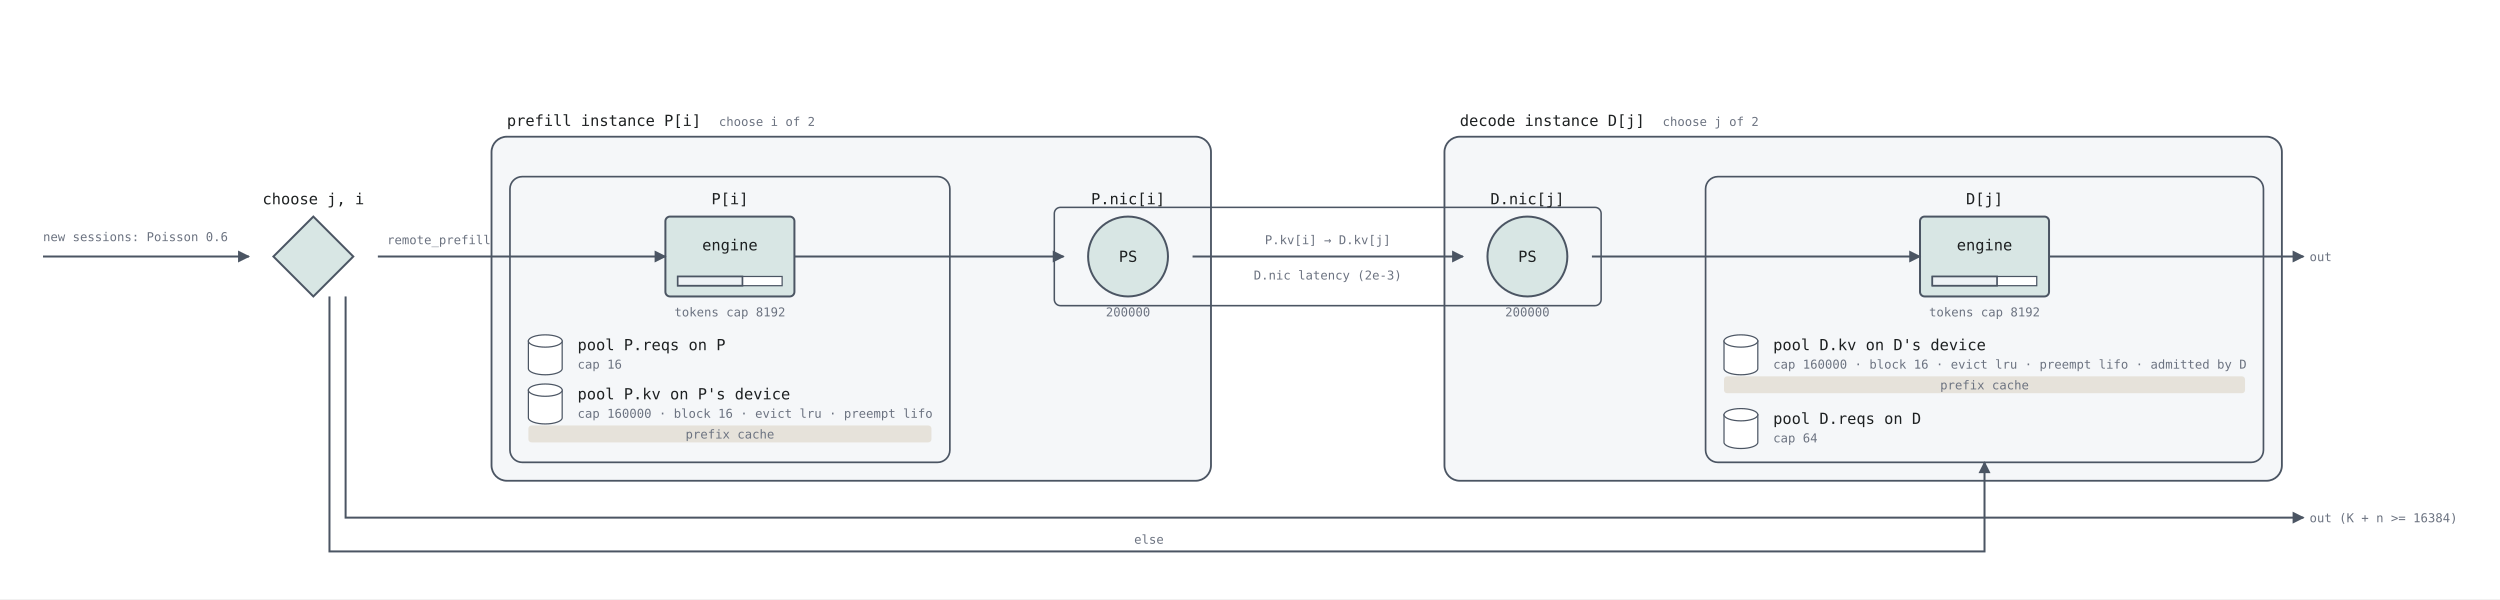
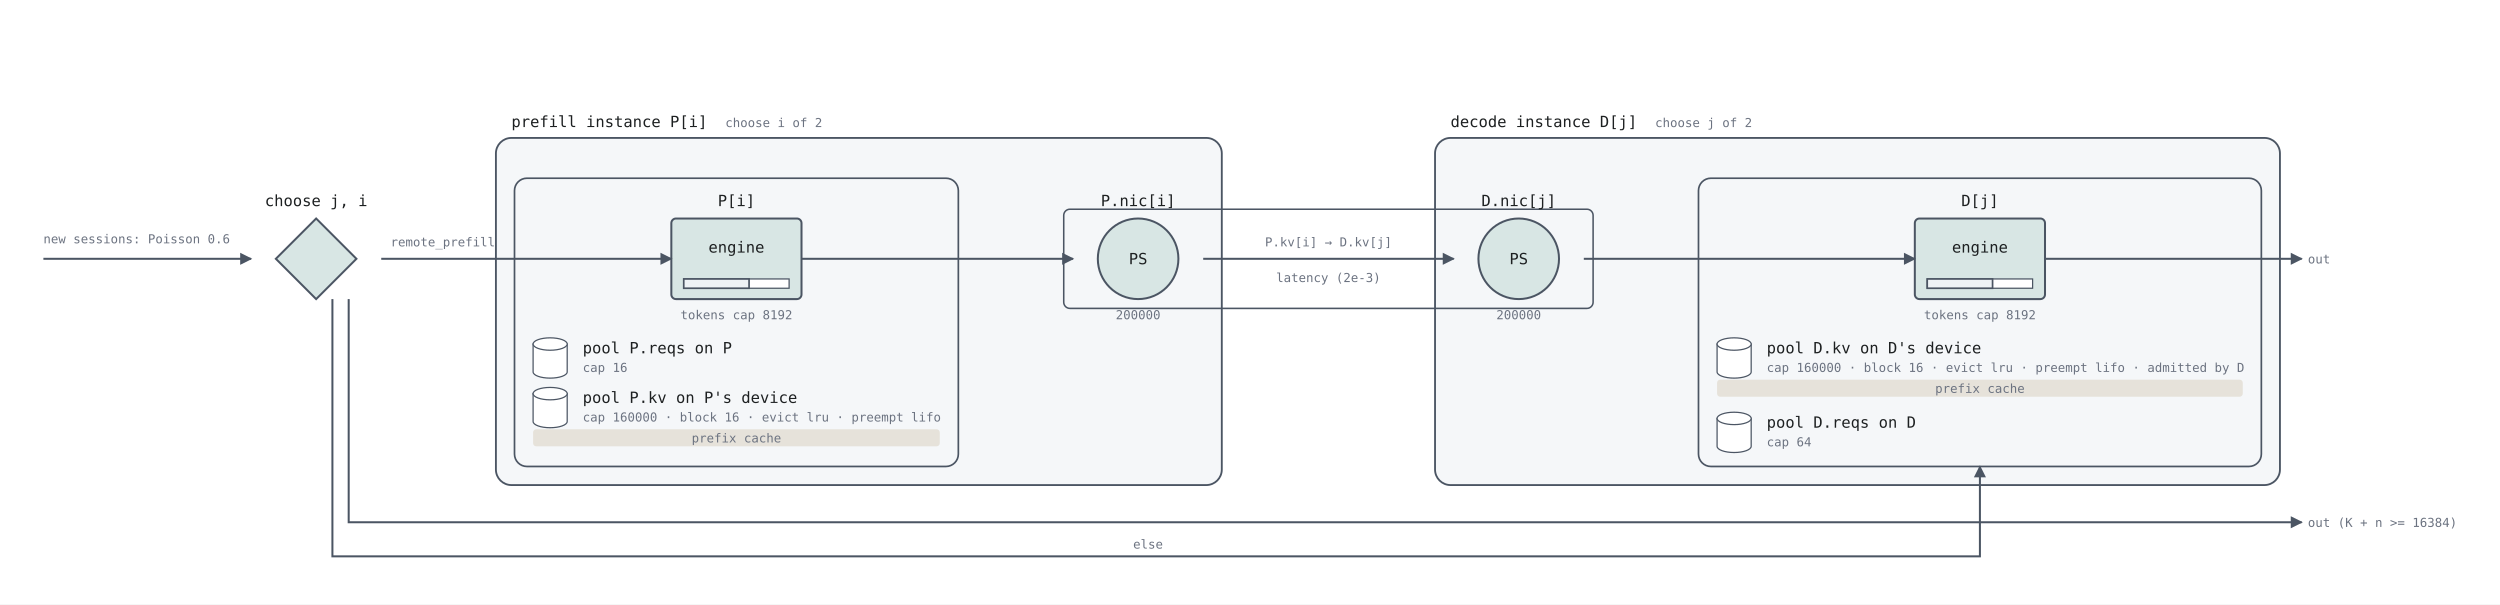
- <svg xmlns="http://www.w3.org/2000/svg" width="1627.6" height="390" viewBox="0 0 1627.6 390" role="img">
+ <svg xmlns="http://www.w3.org/2000/svg" width="1613.2" height="390" viewBox="0 0 1613.2 390" role="img">
  <style>
  text { font-family: ui-monospace, "SF Mono", Menlo, Consolas, monospace; }
  @media (prefers-color-scheme: dark) {
    text { fill: #e8e6e3; } text.dim { fill: #9aa4b2; }
    .bg { fill:#14171a }
    .solid { fill:#232a31;stroke:#b6bfcc }
    .cached { fill:#33302a }
    .instance { fill:#1a1f24;stroke:#b6bfcc }
    .frame { stroke:#b6bfcc }
    .enclosure { stroke:#9aa4b2 }
    .station { fill:#26403d;stroke:#b6bfcc }
    .cell { fill:#14171a;stroke:#b6bfcc }
    .rail { stroke:#b6bfcc }
    .flow { stroke:#b6bfcc }
    .back { stroke:#b6bfcc }
    .relation { stroke:#9aa4b2 }
  }
</style>
  <defs>
    <marker id="a" viewBox="0 0 10 10" refX="9" refY="5" markerWidth="6" markerHeight="6" orient="auto-start-reverse">
      <path d="M0 0 L10 5 L0 10 z" fill="context-stroke" />
    </marker>
  </defs>
-   <rect class="bg" fill="#ffffff" x="0" y="0" width="1627.6" height="390" />
-   <rect class="instance" fill="#f5f7f9" stroke="#4b5563" stroke-width="1.2" x="940.4" y="89" width="545.2" height="224" rx="10" />
+   <rect class="bg" fill="#ffffff" x="0" y="0" width="1613.2" height="390" />
+   <rect class="instance" fill="#f5f7f9" stroke="#4b5563" stroke-width="1.2" x="926" y="89" width="545.2" height="224" rx="10" />
  <rect class="instance" fill="#f5f7f9" stroke="#4b5563" stroke-width="1.2" x="320" y="89" width="468.4" height="224" rx="10" />
-   <rect class="rail" fill="none" stroke="#4b5563" stroke-width="1" data-role="bracket" data-nodes="P.nic D.nic" x="686.4" y="135" width="356" height="64" rx="4" />
-   <path class="flow" fill="none" stroke="#4b5563" stroke-width="1.3" data-role="flow" data-from="P.nic" data-to="D.nic" d="M776.4 167 L952.4 167" marker-end="url(#a)" />
-   <text x="864.4" y="159" text-anchor="middle" font-size="8" fill="#6b7280" class="dim">P.kv[i] → D.kv[j]</text>
-   <text x="864.4" y="182" text-anchor="middle" font-size="8" fill="#6b7280" class="dim">D.nic latency (2e-3)</text>
+   <rect class="rail" fill="none" stroke="#4b5563" stroke-width="1" data-role="bracket" data-nodes="P.nic D.nic" x="686.4" y="135" width="341.6" height="64" rx="4" />
+   <path class="flow" fill="none" stroke="#4b5563" stroke-width="1.3" data-role="flow" data-from="P.nic" data-to="D.nic" d="M776.4 167 L938 167" marker-end="url(#a)" />
+   <text x="857.2" y="159" text-anchor="middle" font-size="8" fill="#6b7280" class="dim">P.kv[i] → D.kv[j]</text>
+   <text x="857.2" y="182" text-anchor="middle" font-size="8" fill="#6b7280" class="dim">latency (2e-3)</text>
  <rect class="frame" fill="none" stroke="#4b5563" stroke-width="1.1" x="332" y="115" width="286.4" height="186" rx="8" />
  <g data-pool="P.reqs" data-role="drum">
    <path class="cell" fill="#ffffff" stroke="#4b5563" stroke-width=".8" d="M 344 222 L 344 240 A 11 4 0 0 0 366 240 L 366 222 Z" />
    <ellipse class="cell" fill="#ffffff" stroke="#4b5563" stroke-width=".8" cx="355" cy="222" rx="11" ry="4" />
  </g>
  <text x="376" y="228" text-anchor="start" font-size="10" fill="#1d2021">pool P.reqs on P</text>
  <text x="376" y="240" text-anchor="start" font-size="8" fill="#6b7280" class="dim">cap 16</text>
  <g data-pool="P.kv" data-role="drum">
    <path class="cell" fill="#ffffff" stroke="#4b5563" stroke-width=".8" d="M 344 254 L 344 272 A 11 4 0 0 0 366 272 L 366 254 Z" />
    <ellipse class="cell" fill="#ffffff" stroke="#4b5563" stroke-width=".8" cx="355" cy="254" rx="11" ry="4" />
  </g>
  <text x="376" y="260" text-anchor="start" font-size="10" fill="#1d2021">pool P.kv on P's device</text>
  <text x="376" y="272" text-anchor="start" font-size="8" fill="#6b7280" class="dim">cap 160000 · block 16 · evict lru · preempt lifo</text>
  <rect class="cached" fill="#e6e2da" stroke="none" x="344" y="277" width="262.4" height="11" rx="2" />
  <text x="475.2" y="285.5" text-anchor="middle" font-size="8" fill="#6b7280" class="dim">prefix cache</text>
-   <rect class="frame" fill="none" stroke="#4b5563" stroke-width="1.1" x="1110.4" y="115" width="363.2" height="186" rx="8" />
+   <rect class="frame" fill="none" stroke="#4b5563" stroke-width="1.1" x="1096" y="115" width="363.2" height="186" rx="8" />
  <g data-pool="D.kv" data-role="drum">
-     <path class="cell" fill="#ffffff" stroke="#4b5563" stroke-width=".8" d="M 1122.4 222 L 1122.4 240 A 11 4 0 0 0 1144.4 240 L 1144.4 222 Z" />
-     <ellipse class="cell" fill="#ffffff" stroke="#4b5563" stroke-width=".8" cx="1133.4" cy="222" rx="11" ry="4" />
+     <path class="cell" fill="#ffffff" stroke="#4b5563" stroke-width=".8" d="M 1108 222 L 1108 240 A 11 4 0 0 0 1130 240 L 1130 222 Z" />
+     <ellipse class="cell" fill="#ffffff" stroke="#4b5563" stroke-width=".8" cx="1119" cy="222" rx="11" ry="4" />
  </g>
-   <text x="1154.4" y="228" text-anchor="start" font-size="10" fill="#1d2021">pool D.kv on D's device</text>
-   <text x="1154.4" y="240" text-anchor="start" font-size="8" fill="#6b7280" class="dim">cap 160000 · block 16 · evict lru · preempt lifo · admitted by D</text>
-   <rect class="cached" fill="#e6e2da" stroke="none" x="1122.4" y="245" width="339.2" height="11" rx="2" />
-   <text x="1292" y="253.5" text-anchor="middle" font-size="8" fill="#6b7280" class="dim">prefix cache</text>
+   <text x="1140" y="228" text-anchor="start" font-size="10" fill="#1d2021">pool D.kv on D's device</text>
+   <text x="1140" y="240" text-anchor="start" font-size="8" fill="#6b7280" class="dim">cap 160000 · block 16 · evict lru · preempt lifo · admitted by D</text>
+   <rect class="cached" fill="#e6e2da" stroke="none" x="1108" y="245" width="339.2" height="11" rx="2" />
+   <text x="1277.6" y="253.5" text-anchor="middle" font-size="8" fill="#6b7280" class="dim">prefix cache</text>
  <g data-pool="D.reqs" data-role="drum">
-     <path class="cell" fill="#ffffff" stroke="#4b5563" stroke-width=".8" d="M 1122.4 270 L 1122.4 288 A 11 4 0 0 0 1144.4 288 L 1144.4 270 Z" />
-     <ellipse class="cell" fill="#ffffff" stroke="#4b5563" stroke-width=".8" cx="1133.4" cy="270" rx="11" ry="4" />
+     <path class="cell" fill="#ffffff" stroke="#4b5563" stroke-width=".8" d="M 1108 270 L 1108 288 A 11 4 0 0 0 1130 288 L 1130 270 Z" />
+     <ellipse class="cell" fill="#ffffff" stroke="#4b5563" stroke-width=".8" cx="1119" cy="270" rx="11" ry="4" />
  </g>
-   <text x="1154.4" y="276" text-anchor="start" font-size="10" fill="#1d2021">pool D.reqs on D</text>
-   <text x="1154.4" y="288" text-anchor="start" font-size="8" fill="#6b7280" class="dim">cap 64</text>
+   <text x="1140" y="276" text-anchor="start" font-size="10" fill="#1d2021">pool D.reqs on D</text>
+   <text x="1140" y="288" text-anchor="start" font-size="8" fill="#6b7280" class="dim">cap 64</text>
  <g data-node="#0">
    <polygon class="station" fill="#d8e6e4" stroke="#4b5563" stroke-width="1.3" points="204,141 230,167 204,193 178,167" />
  </g>
  <text x="204" y="133" text-anchor="middle" font-size="10" fill="#1d2021">choose j, i</text>
  <g data-node="P" data-stage="P">
    <rect class="station" fill="#d8e6e4" stroke="#4b5563" stroke-width="1.3" x="433.2" y="141" width="84" height="52" rx="3" />
    <rect class="cell" fill="#ffffff" stroke="#4b5563" stroke-width=".8" x="441.2" y="180" width="68" height="6" />
    <rect class="solid" fill="#eef2f5" stroke="#4b5563" stroke-width="1.1" data-role="budget" x="441.2" y="180" width="42.16" height="6" />
    <text x="475.2" y="163" text-anchor="middle" font-size="10" fill="#1d2021">engine</text>
  </g>
  <text x="475.2" y="133" text-anchor="middle" font-size="10" fill="#1d2021">P[i]</text>
  <text x="475.2" y="206" text-anchor="middle" font-size="8" fill="#6b7280" class="dim">tokens cap 8192</text>
  <g data-node="P.nic" data-stage="P.nic">
    <circle class="station" fill="#d8e6e4" stroke="#4b5563" stroke-width="1.3" cx="734.4" cy="167" r="26" />
    <text x="734.4" y="170.5" text-anchor="middle" font-size="10" fill="#1d2021">PS</text>
  </g>
  <text x="734.4" y="133" text-anchor="middle" font-size="10" fill="#1d2021">P.nic[i]</text>
  <text x="734.4" y="206" text-anchor="middle" font-size="8" fill="#6b7280" class="dim">200000</text>
  <g data-node="D.nic" data-stage="D.nic">
-     <circle class="station" fill="#d8e6e4" stroke="#4b5563" stroke-width="1.3" cx="994.4" cy="167" r="26" />
-     <text x="994.4" y="170.5" text-anchor="middle" font-size="10" fill="#1d2021">PS</text>
+     <circle class="station" fill="#d8e6e4" stroke="#4b5563" stroke-width="1.3" cx="980" cy="167" r="26" />
+     <text x="980" y="170.5" text-anchor="middle" font-size="10" fill="#1d2021">PS</text>
  </g>
-   <text x="994.4" y="133" text-anchor="middle" font-size="10" fill="#1d2021">D.nic[j]</text>
-   <text x="994.4" y="206" text-anchor="middle" font-size="8" fill="#6b7280" class="dim">200000</text>
+   <text x="980" y="133" text-anchor="middle" font-size="10" fill="#1d2021">D.nic[j]</text>
+   <text x="980" y="206" text-anchor="middle" font-size="8" fill="#6b7280" class="dim">200000</text>
  <g data-node="D" data-stage="D">
-     <rect class="station" fill="#d8e6e4" stroke="#4b5563" stroke-width="1.3" x="1250" y="141" width="84" height="52" rx="3" />
-     <rect class="cell" fill="#ffffff" stroke="#4b5563" stroke-width=".8" x="1258" y="180" width="68" height="6" />
-     <rect class="solid" fill="#eef2f5" stroke="#4b5563" stroke-width="1.1" data-role="budget" x="1258" y="180" width="42.16" height="6" />
-     <text x="1292" y="163" text-anchor="middle" font-size="10" fill="#1d2021">engine</text>
+     <rect class="station" fill="#d8e6e4" stroke="#4b5563" stroke-width="1.3" x="1235.6" y="141" width="84" height="52" rx="3" />
+     <rect class="cell" fill="#ffffff" stroke="#4b5563" stroke-width=".8" x="1243.6" y="180" width="68" height="6" />
+     <rect class="solid" fill="#eef2f5" stroke="#4b5563" stroke-width="1.1" data-role="budget" x="1243.6" y="180" width="42.16" height="6" />
+     <text x="1277.6" y="163" text-anchor="middle" font-size="10" fill="#1d2021">engine</text>
  </g>
-   <text x="1292" y="133" text-anchor="middle" font-size="10" fill="#1d2021">D[j]</text>
-   <text x="1292" y="206" text-anchor="middle" font-size="8" fill="#6b7280" class="dim">tokens cap 8192</text>
+   <text x="1277.6" y="133" text-anchor="middle" font-size="10" fill="#1d2021">D[j]</text>
+   <text x="1277.6" y="206" text-anchor="middle" font-size="8" fill="#6b7280" class="dim">tokens cap 8192</text>
  <text x="330" y="82" text-anchor="start" font-size="10" fill="#1d2021">prefill instance P[i]</text>
  <text x="468" y="82" text-anchor="start" font-size="8" fill="#6b7280" class="dim">choose i of 2</text>
-   <text x="950.4" y="82" text-anchor="start" font-size="10" fill="#1d2021">decode instance D[j]</text>
-   <text x="1082.4" y="82" text-anchor="start" font-size="8" fill="#6b7280" class="dim">choose j of 2</text>
+   <text x="936" y="82" text-anchor="start" font-size="10" fill="#1d2021">decode instance D[j]</text>
+   <text x="1068" y="82" text-anchor="start" font-size="8" fill="#6b7280" class="dim">choose j of 2</text>
  <path class="flow" fill="none" stroke="#4b5563" stroke-width="1.3" data-role="arrival" data-to="#0" d="M28 167 L162 167" marker-end="url(#a)" />
  <text x="28" y="157" text-anchor="start" font-size="8" fill="#6b7280" class="dim">new sessions: Poisson 0.6</text>
-   <path class="flow" fill="none" stroke="#4b5563" stroke-width="1.3" data-role="exit" data-from="#0" d="M225 193 L225 337 L1499.6 337" marker-end="url(#a)" />
-   <text x="1503.6" y="340" text-anchor="start" font-size="8" fill="#6b7280" class="dim">out (K + n &gt;= 16384)</text>
+   <path class="flow" fill="none" stroke="#4b5563" stroke-width="1.3" data-role="exit" data-from="#0" d="M225 193 L225 337 L1485.2 337" marker-end="url(#a)" />
+   <text x="1489.2" y="340" text-anchor="start" font-size="8" fill="#6b7280" class="dim">out (K + n &gt;= 16384)</text>
  <path class="flow" fill="none" stroke="#4b5563" stroke-width="1.3" data-role="flow" data-from="#0" data-to="P" d="M246 167 L433.2 167" marker-end="url(#a)" />
  <text x="252" y="159" text-anchor="start" font-size="8" fill="#6b7280" class="dim">remote_prefill</text>
  <path class="flow" fill="none" stroke="#4b5563" stroke-width="1.3" data-role="flow" data-from="P" data-to="P.nic" d="M517.2 167 L692.4 167" marker-end="url(#a)" />
-   <path class="flow" fill="none" stroke="#4b5563" stroke-width="1.3" data-role="flow" data-from="D.nic" data-to="D" d="M1036.4 167 L1250 167" marker-end="url(#a)" />
-   <path class="flow" fill="none" stroke="#4b5563" stroke-width="1.3" data-role="flow" data-from="#0" data-to="D" d="M214.5 193 L214.5 359 L1292 359 L1292 301" marker-end="url(#a)" />
-   <text x="748" y="354" text-anchor="middle" font-size="8" fill="#6b7280" class="dim">else</text>
-   <path class="flow" fill="none" stroke="#4b5563" stroke-width="1.3" data-role="exit" data-from="D" d="M1334 167 L1499.6 167" marker-end="url(#a)" />
-   <text x="1503.6" y="170" text-anchor="start" font-size="8" fill="#6b7280" class="dim">out</text>
+   <path class="flow" fill="none" stroke="#4b5563" stroke-width="1.3" data-role="flow" data-from="D.nic" data-to="D" d="M1022 167 L1235.6 167" marker-end="url(#a)" />
+   <path class="flow" fill="none" stroke="#4b5563" stroke-width="1.3" data-role="flow" data-from="#0" data-to="D" d="M214.5 193 L214.5 359 L1277.6 359 L1277.6 301" marker-end="url(#a)" />
+   <text x="740.8" y="354" text-anchor="middle" font-size="8" fill="#6b7280" class="dim">else</text>
+   <path class="flow" fill="none" stroke="#4b5563" stroke-width="1.3" data-role="exit" data-from="D" d="M1319.6 167 L1485.2 167" marker-end="url(#a)" />
+   <text x="1489.2" y="170" text-anchor="start" font-size="8" fill="#6b7280" class="dim">out</text>
</svg>
